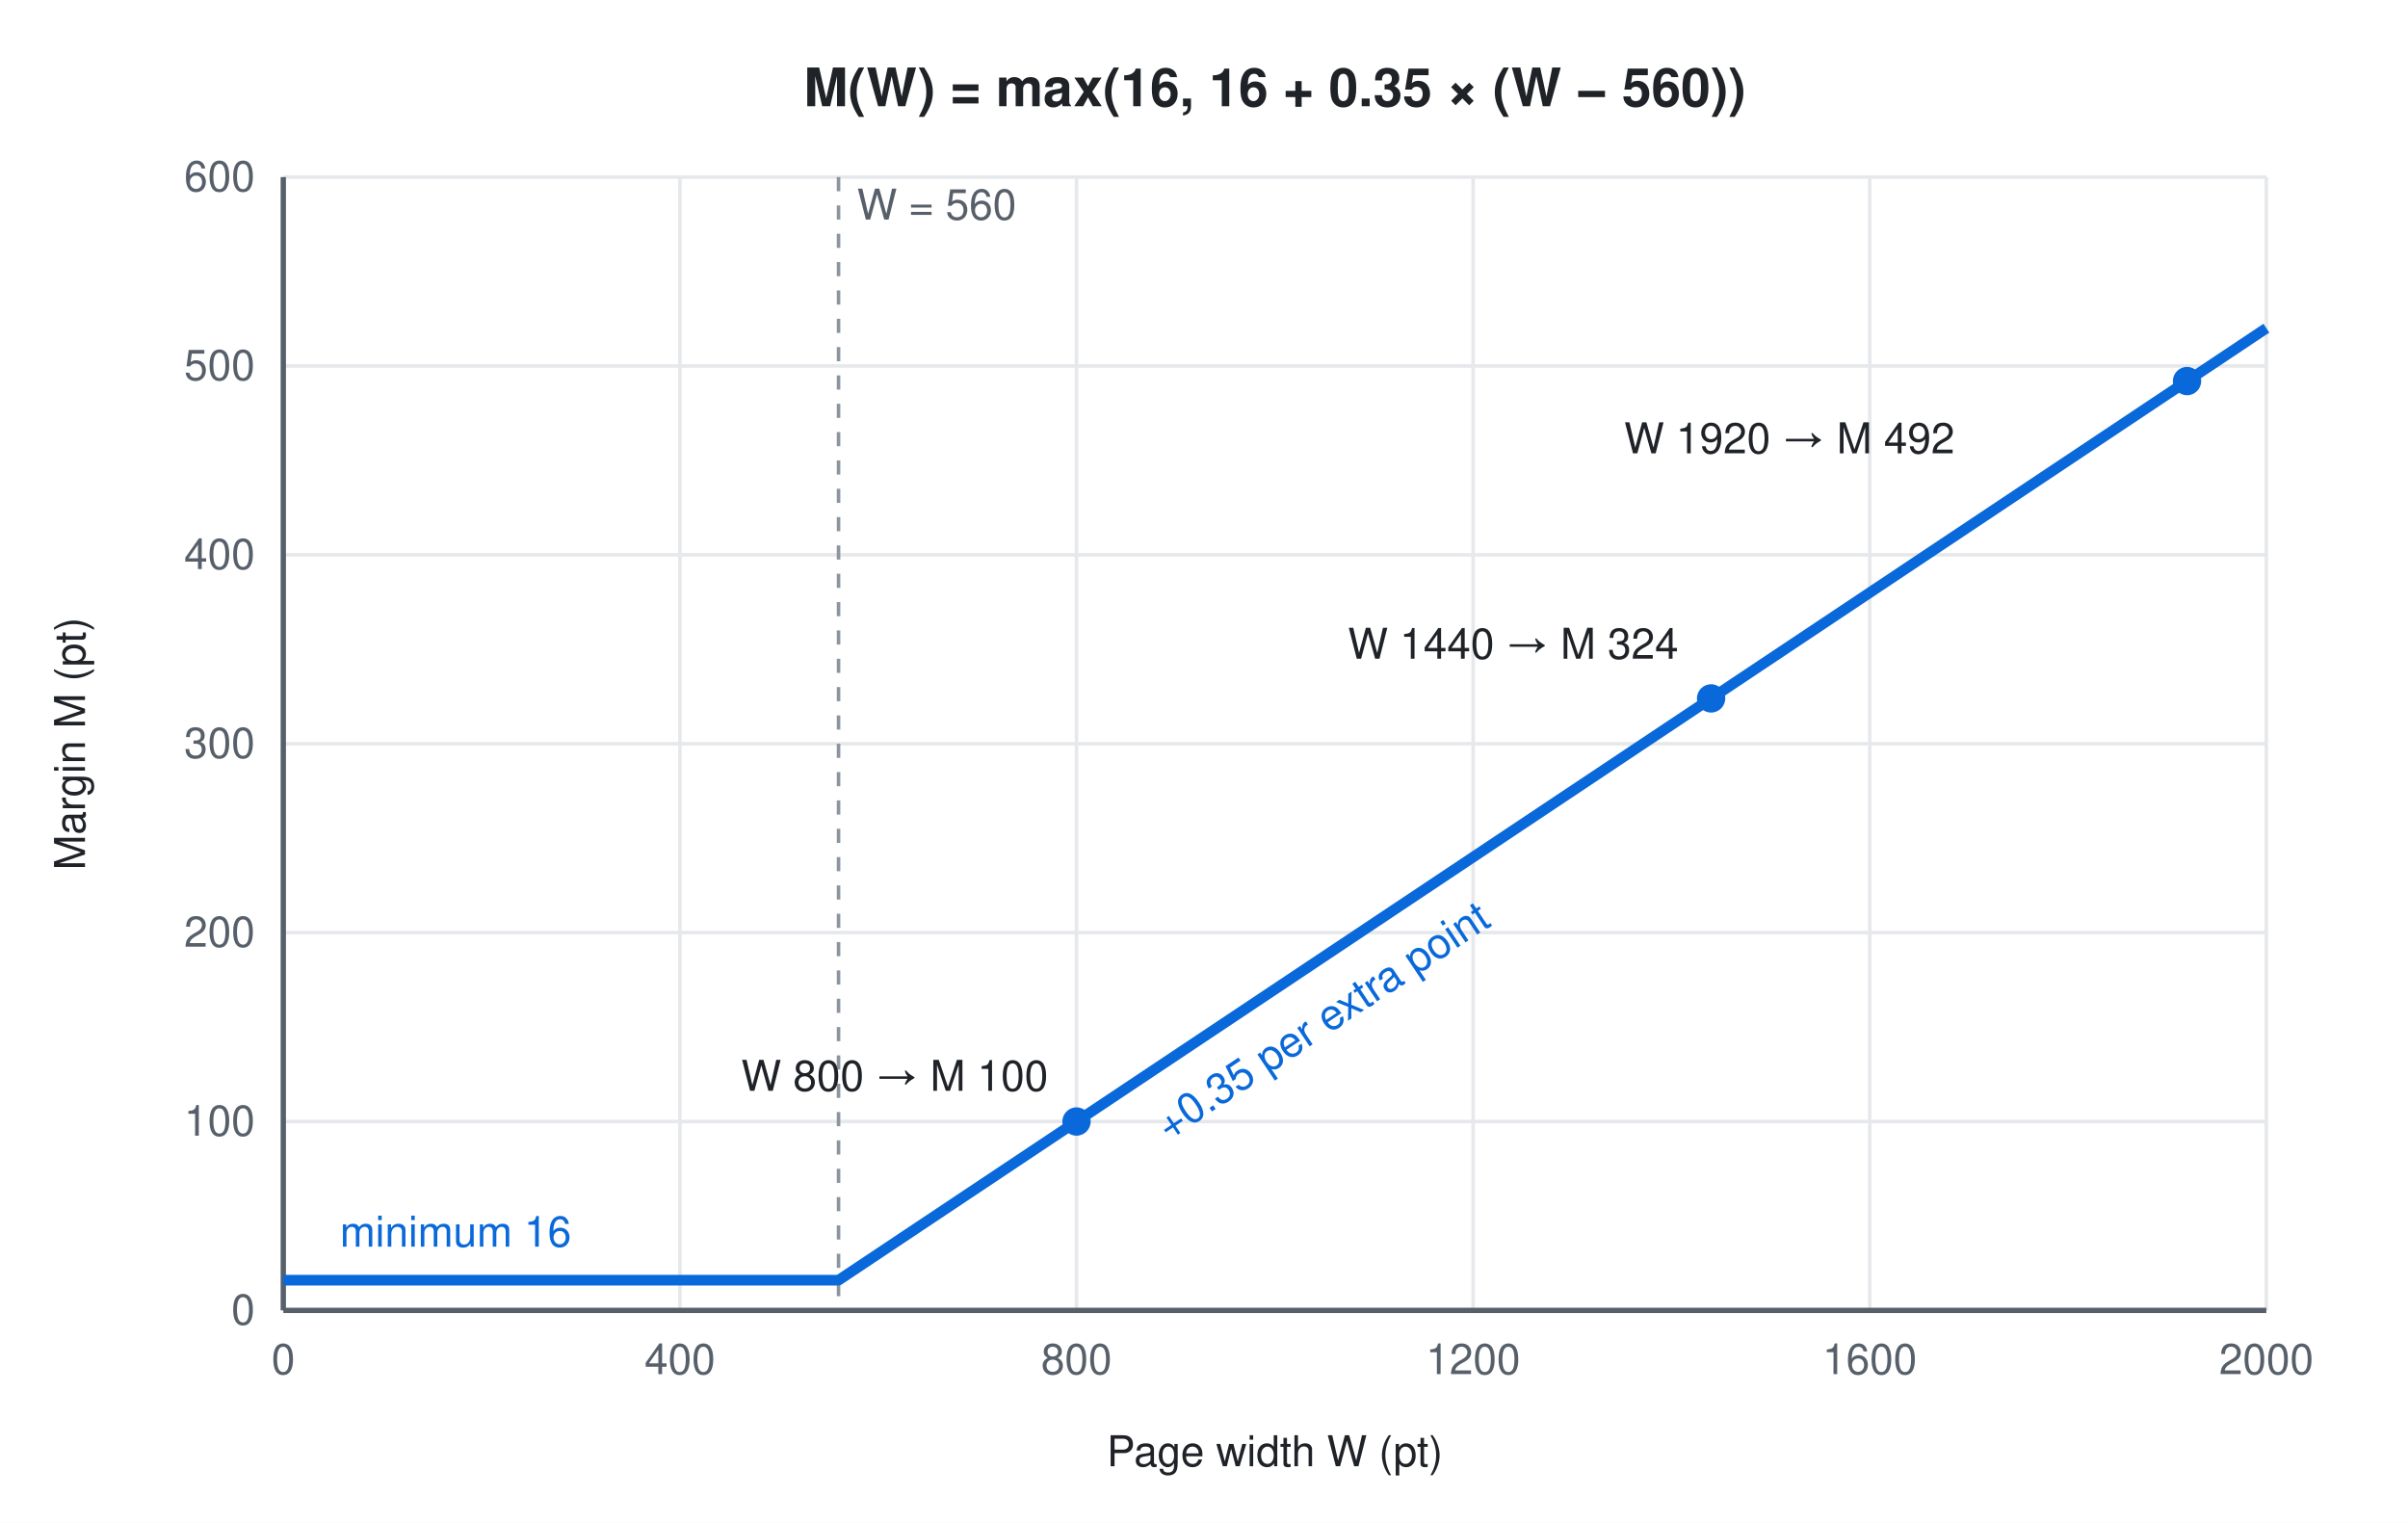
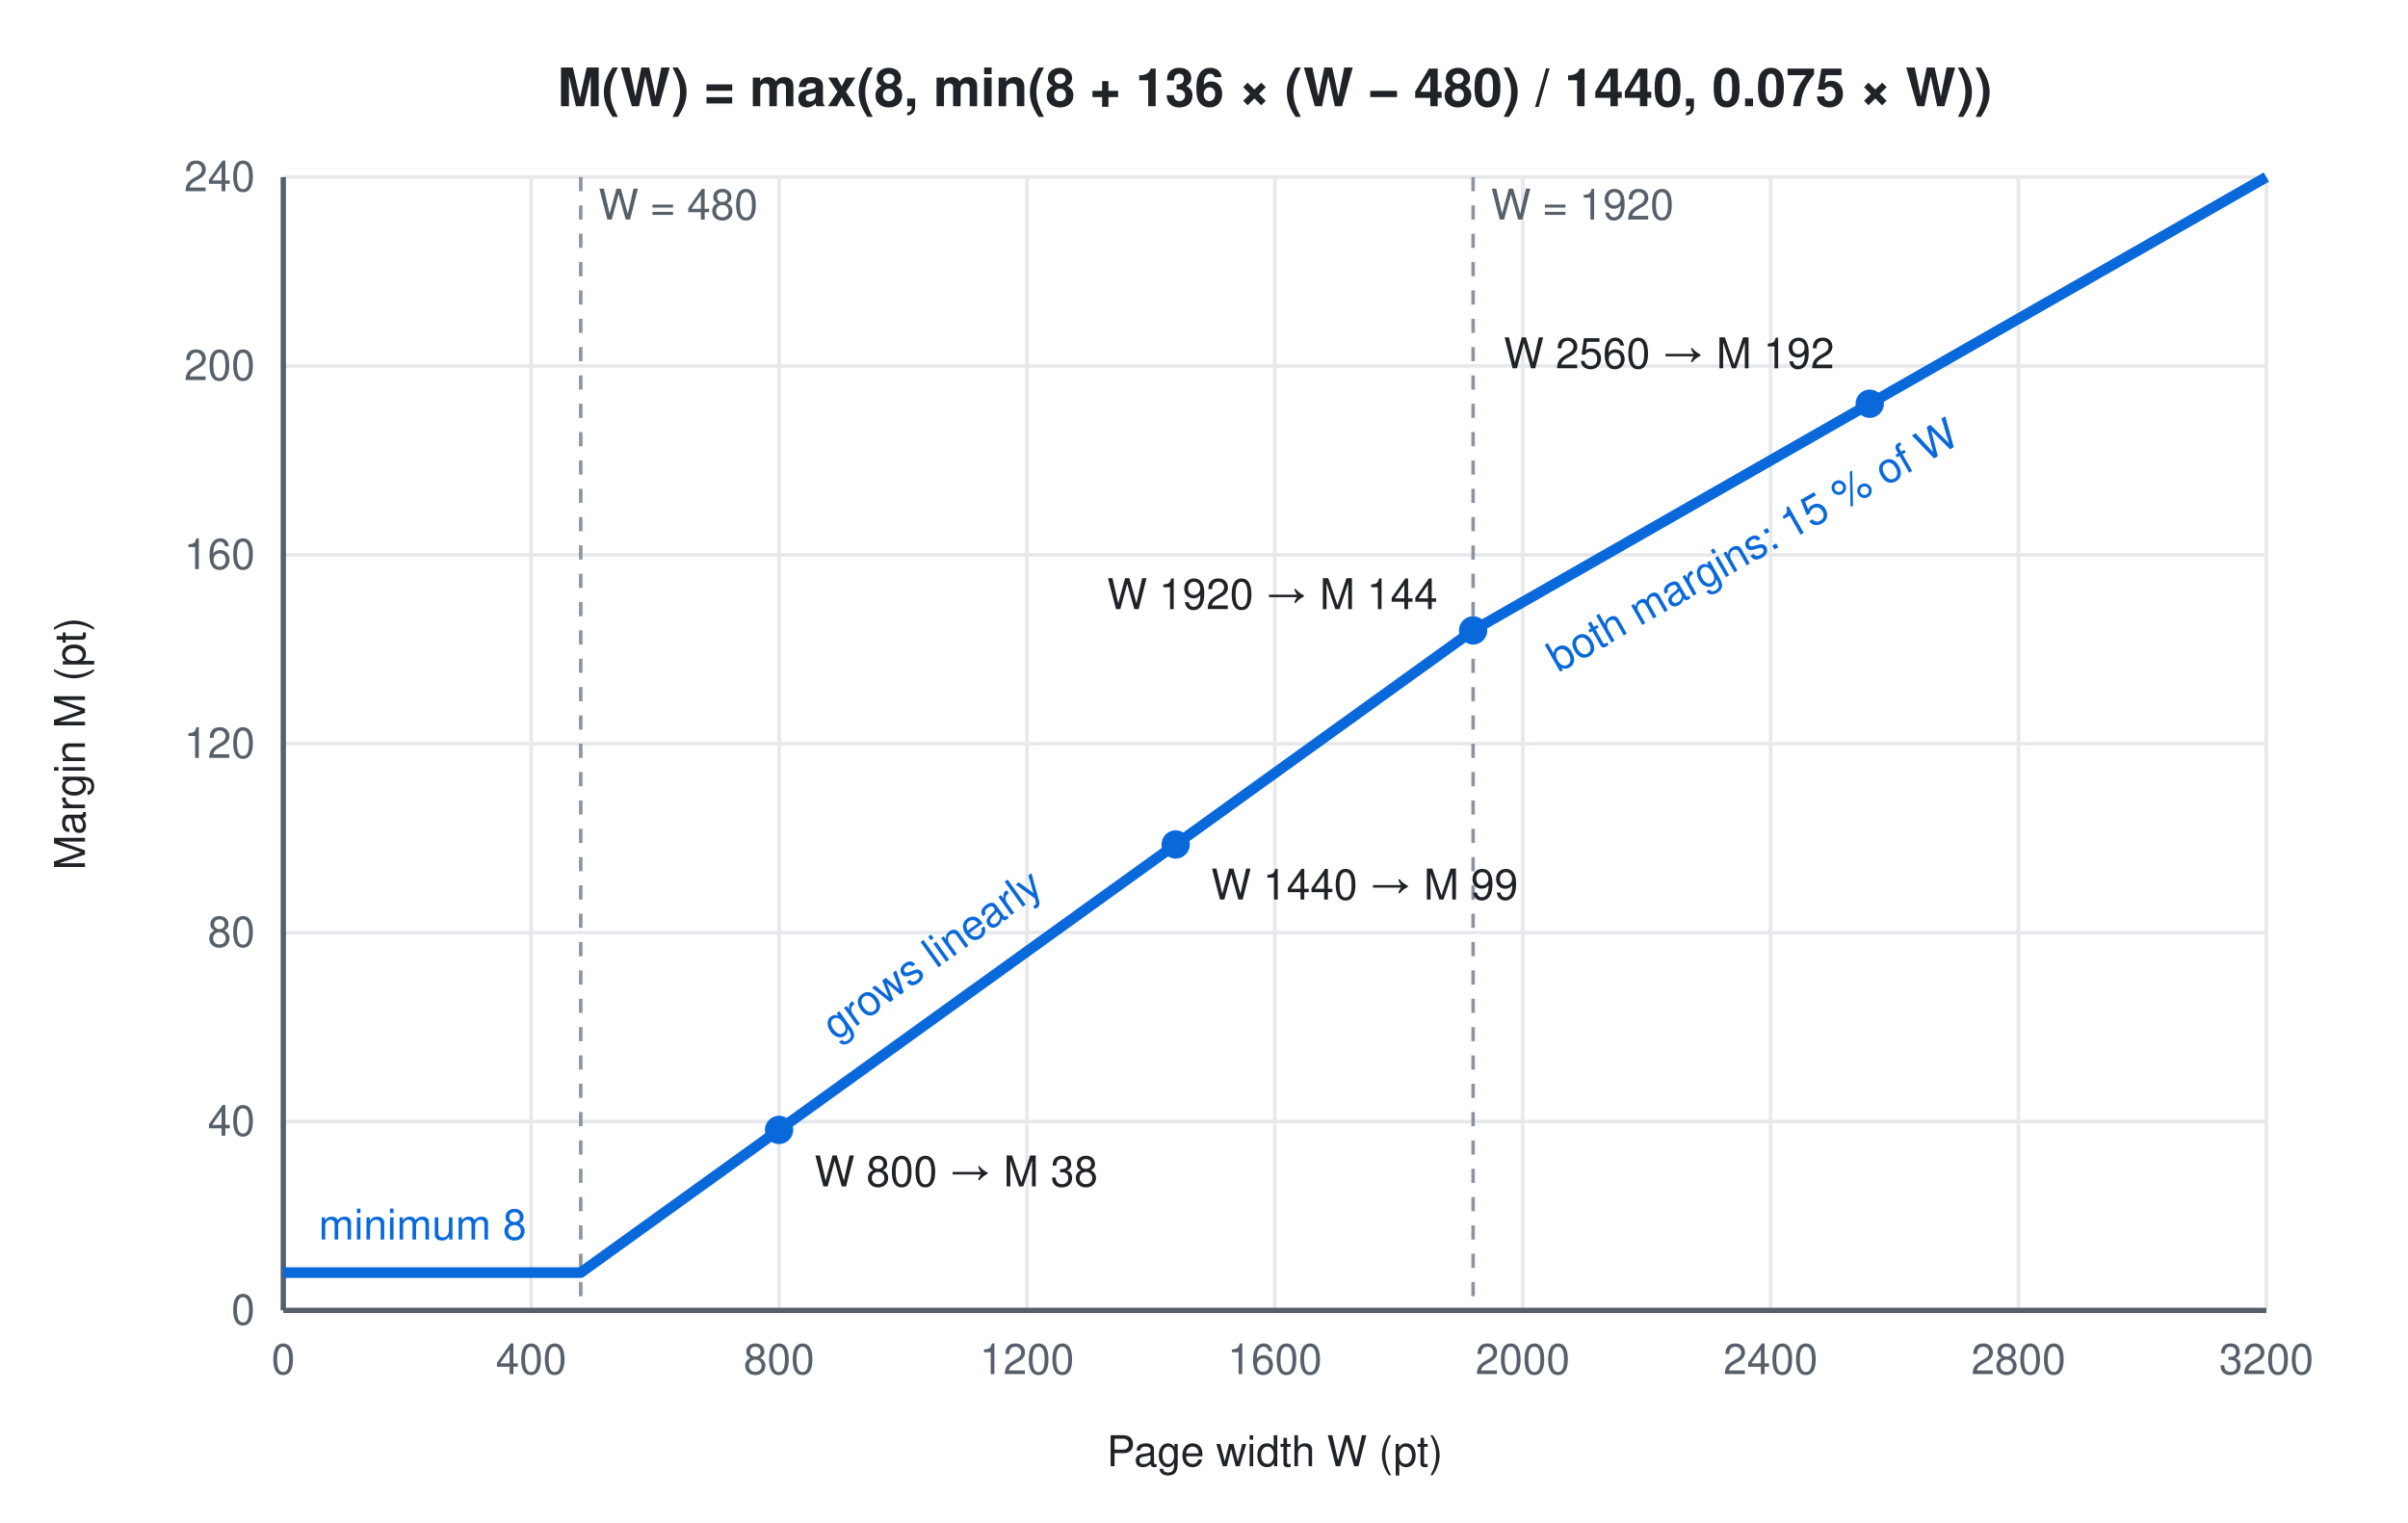
<svg xmlns="http://www.w3.org/2000/svg" viewBox="0 0 680 430" font-family="-apple-system, Helvetica, Arial, sans-serif" font-size="12" fill="#1f2328">
  <rect width="680" height="430" fill="#ffffff" />
-   <text x="360" y="30" text-anchor="middle" font-size="15" font-weight="600">M(W) = max(16, 16 + 0.35 × (W − 560))</text>
+   <text x="360" y="30" text-anchor="middle" font-size="15" font-weight="600">M(W) = max(8, min(8 + 136 × (W − 480) / 1440, 0.075 × W))</text>
  <g stroke="#e6e8eb" stroke-width="1">
    <line x1="80" y1="316.67" x2="640" y2="316.67" />
    <line x1="80" y1="263.33" x2="640" y2="263.33" />
    <line x1="80" y1="210" x2="640" y2="210" />
    <line x1="80" y1="156.67" x2="640" y2="156.67" />
    <line x1="80" y1="103.33" x2="640" y2="103.33" />
    <line x1="80" y1="50" x2="640" y2="50" />
-     <line x1="192" y1="50" x2="192" y2="370" />
-     <line x1="304" y1="50" x2="304" y2="370" />
-     <line x1="416" y1="50" x2="416" y2="370" />
-     <line x1="528" y1="50" x2="528" y2="370" />
+     <line x1="150" y1="50" x2="150" y2="370" />
+     <line x1="220" y1="50" x2="220" y2="370" />
+     <line x1="290" y1="50" x2="290" y2="370" />
+     <line x1="360" y1="50" x2="360" y2="370" />
+     <line x1="430" y1="50" x2="430" y2="370" />
+     <line x1="500" y1="50" x2="500" y2="370" />
+     <line x1="570" y1="50" x2="570" y2="370" />
    <line x1="640" y1="50" x2="640" y2="370" />
  </g>
  <g stroke="#57606a" stroke-width="1.5">
    <line x1="80" y1="370" x2="640" y2="370" />
    <line x1="80" y1="50" x2="80" y2="370" />
  </g>
  <g text-anchor="middle" fill="#57606a">
    <text x="80" y="388">0</text>
-     <text x="192" y="388">400</text>
-     <text x="304" y="388">800</text>
-     <text x="416" y="388">1200</text>
-     <text x="528" y="388">1600</text>
-     <text x="640" y="388">2000</text>
+     <text x="150" y="388">400</text>
+     <text x="220" y="388">800</text>
+     <text x="290" y="388">1200</text>
+     <text x="360" y="388">1600</text>
+     <text x="430" y="388">2000</text>
+     <text x="500" y="388">2400</text>
+     <text x="570" y="388">2800</text>
+     <text x="640" y="388">3200</text>
  </g>
  <g text-anchor="end" fill="#57606a">
    <text x="72" y="374">0</text>
-     <text x="72" y="320.67">100</text>
-     <text x="72" y="267.33">200</text>
-     <text x="72" y="214">300</text>
-     <text x="72" y="160.67">400</text>
-     <text x="72" y="107.33">500</text>
-     <text x="72" y="54">600</text>
+     <text x="72" y="320.67">40</text>
+     <text x="72" y="267.33">80</text>
+     <text x="72" y="214">120</text>
+     <text x="72" y="160.67">160</text>
+     <text x="72" y="107.33">200</text>
+     <text x="72" y="54">240</text>
  </g>
  <text x="360" y="414" text-anchor="middle">Page width W (pt)</text>
  <text x="24" y="210" text-anchor="middle" transform="rotate(-90 24 210)">Margin M (pt)</text>
-   <line x1="236.8" y1="50" x2="236.8" y2="370" stroke="#8c959f" stroke-width="1" stroke-dasharray="4 4" />
-   <text x="242" y="62" fill="#57606a">W = 560</text>
-   <polyline points="80,361.47 236.8,361.47 640,92.67" fill="none" stroke="#0969da" stroke-width="3" stroke-linejoin="round" />
-   <text x="96" y="352" fill="#0969da">minimum 16</text>
-   <text x="330" y="322" fill="#0969da" transform="rotate(-33.7 330 322)">+0.35 per extra point</text>
+   <g stroke="#8c959f" stroke-width="1" stroke-dasharray="4 4">
+     <line x1="164" y1="50" x2="164" y2="370" />
+     <line x1="416" y1="50" x2="416" y2="370" />
+   </g>
+   <g fill="#57606a">
+     <text x="169" y="62">W = 480</text>
+     <text x="421" y="62">W = 1920</text>
+   </g>
+   <polyline points="80,359.33 164,359.33 416,178 640,50" fill="none" stroke="#0969da" stroke-width="3" stroke-linejoin="round" />
+   <text x="90" y="350" fill="#0969da">minimum 8</text>
+   <text x="236" y="294" fill="#0969da" transform="rotate(-35.7 236 294)">grows linearly</text>
+   <text x="440" y="190" fill="#0969da" transform="rotate(-29.7 440 190)">both margins: 15 % of W</text>
  <g fill="#0969da">
-     <circle cx="304" cy="316.67" r="4" />
-     <circle cx="483.2" cy="197.2" r="4" />
-     <circle cx="617.6" cy="107.6" r="4" />
+     <circle cx="220" cy="319.04" r="4" />
+     <circle cx="332" cy="238.44" r="4" />
+     <circle cx="416" cy="178" r="4" />
+     <circle cx="528" cy="114" r="4" />
  </g>
-   <text x="296" y="308" text-anchor="end">W 800 → M 100</text>
-   <text x="474" y="186" text-anchor="end">W 1440 → M 324</text>
-   <text x="552" y="128" text-anchor="end">W 1920 → M 492</text>
+   <text x="230" y="335">W 800 → M 38</text>
+   <text x="342" y="254">W 1440 → M 99</text>
+   <text x="406" y="172" text-anchor="end">W 1920 → M 144</text>
+   <text x="518" y="104" text-anchor="end">W 2560 → M 192</text>
</svg>
